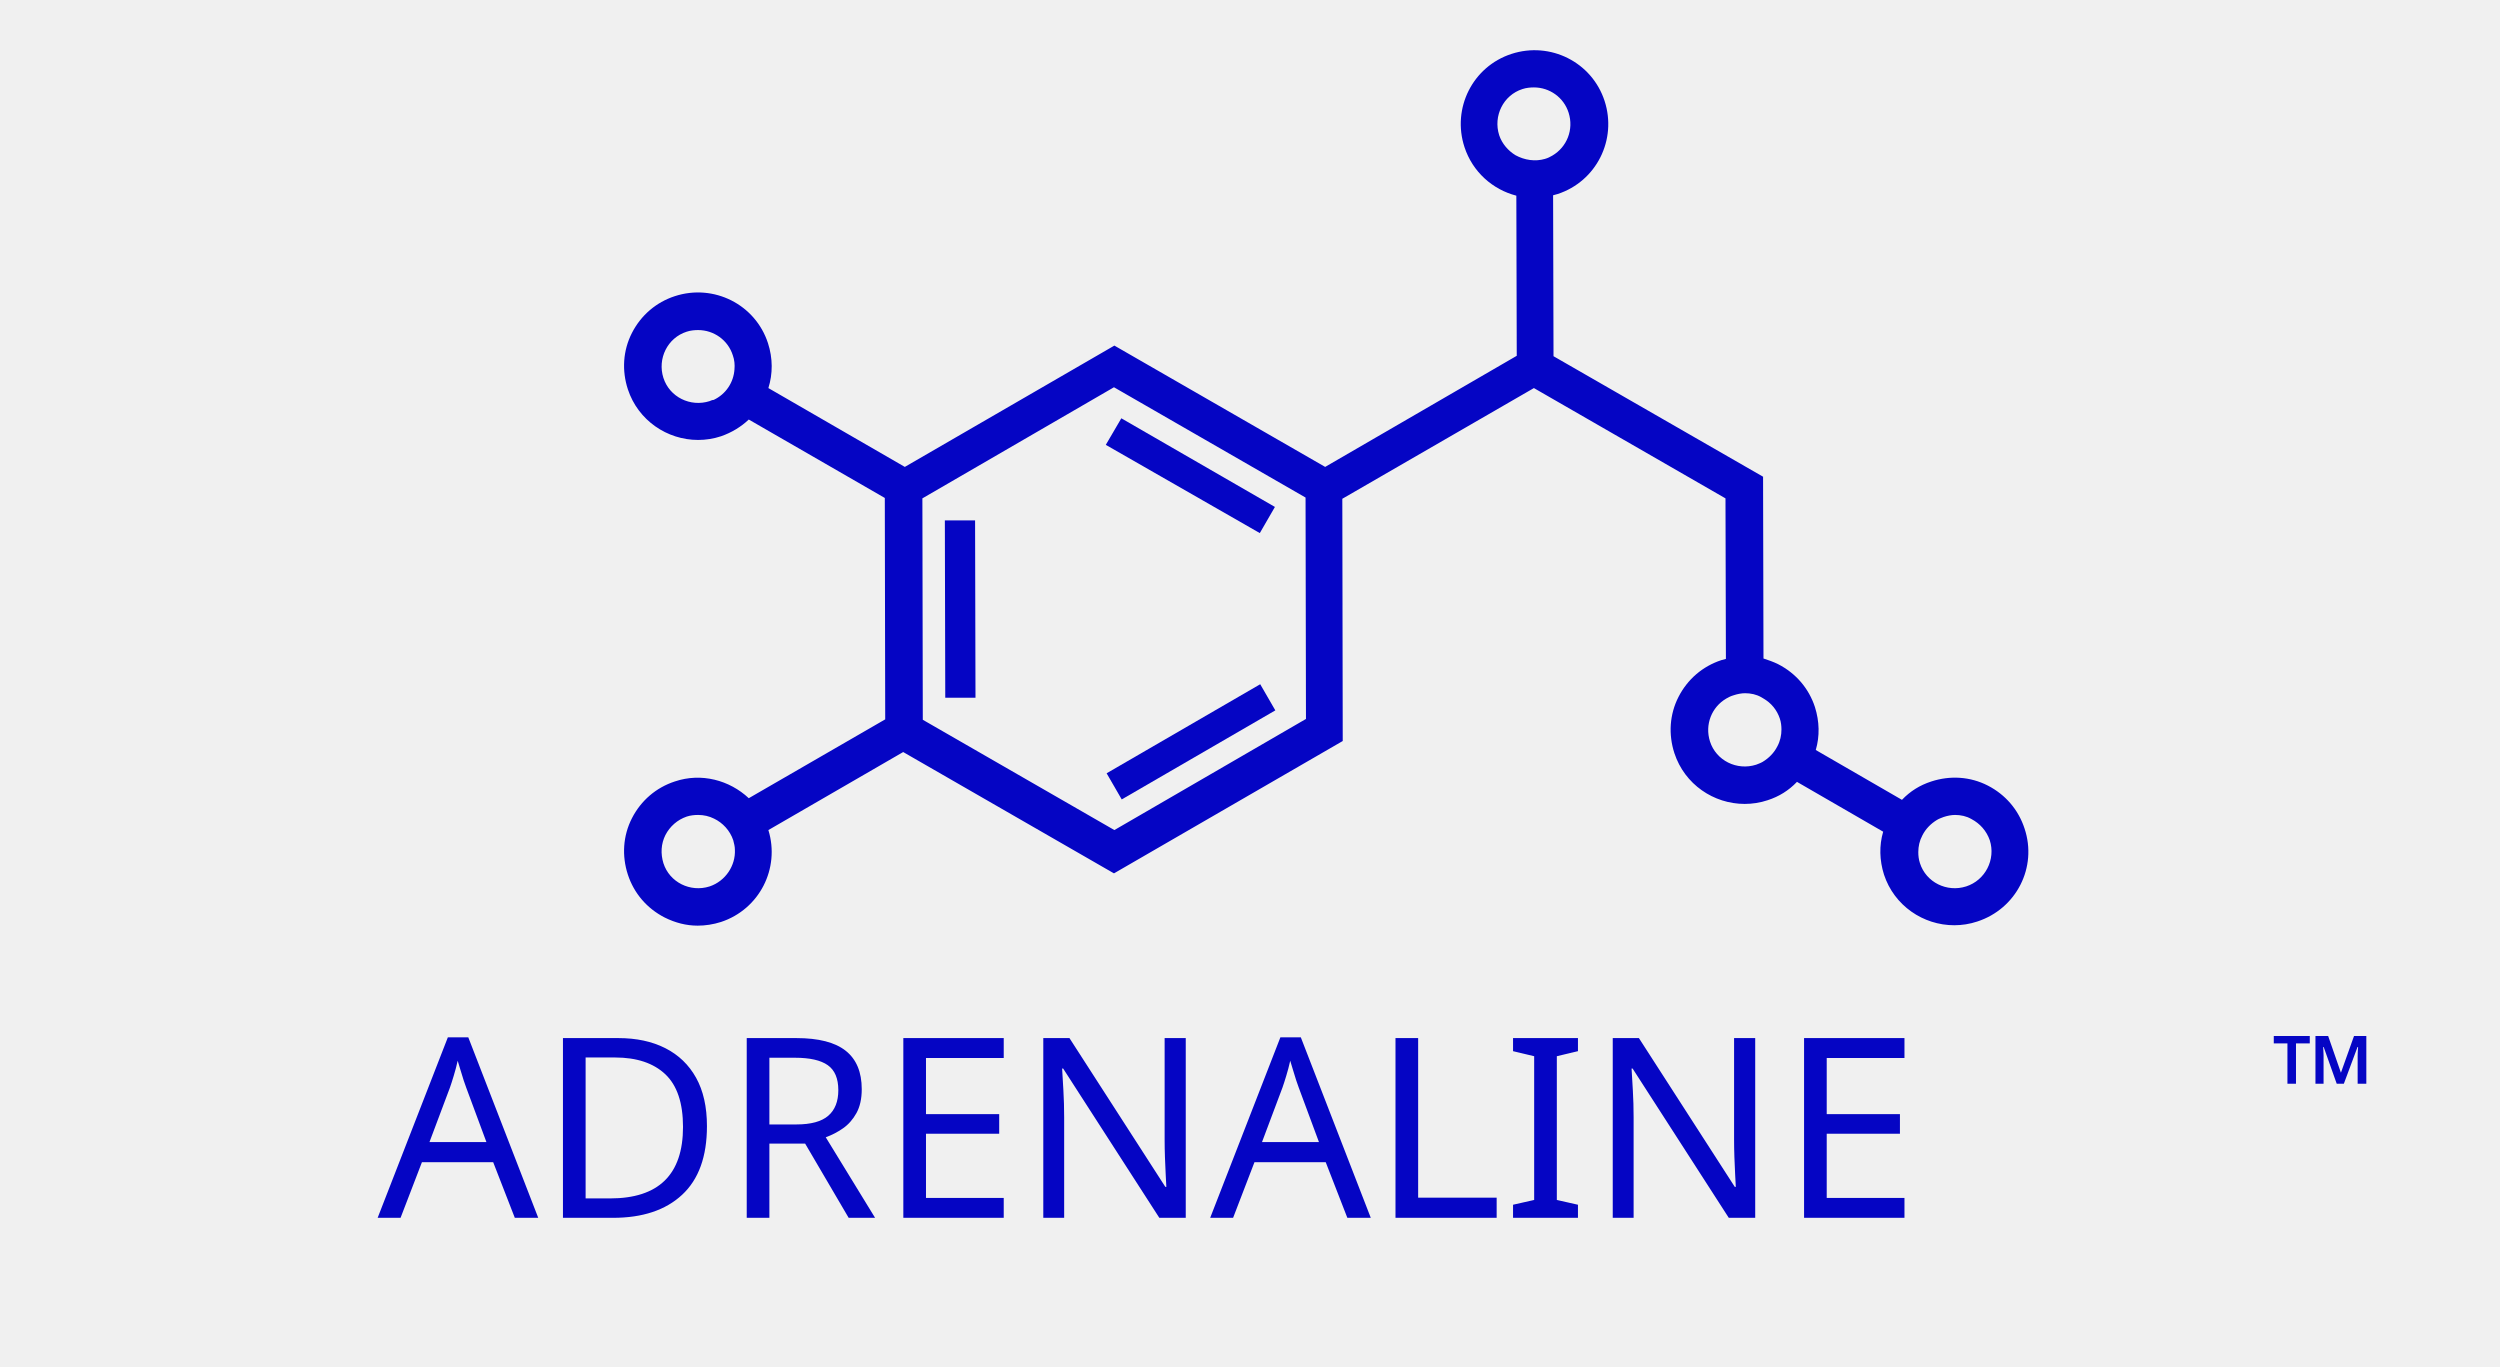
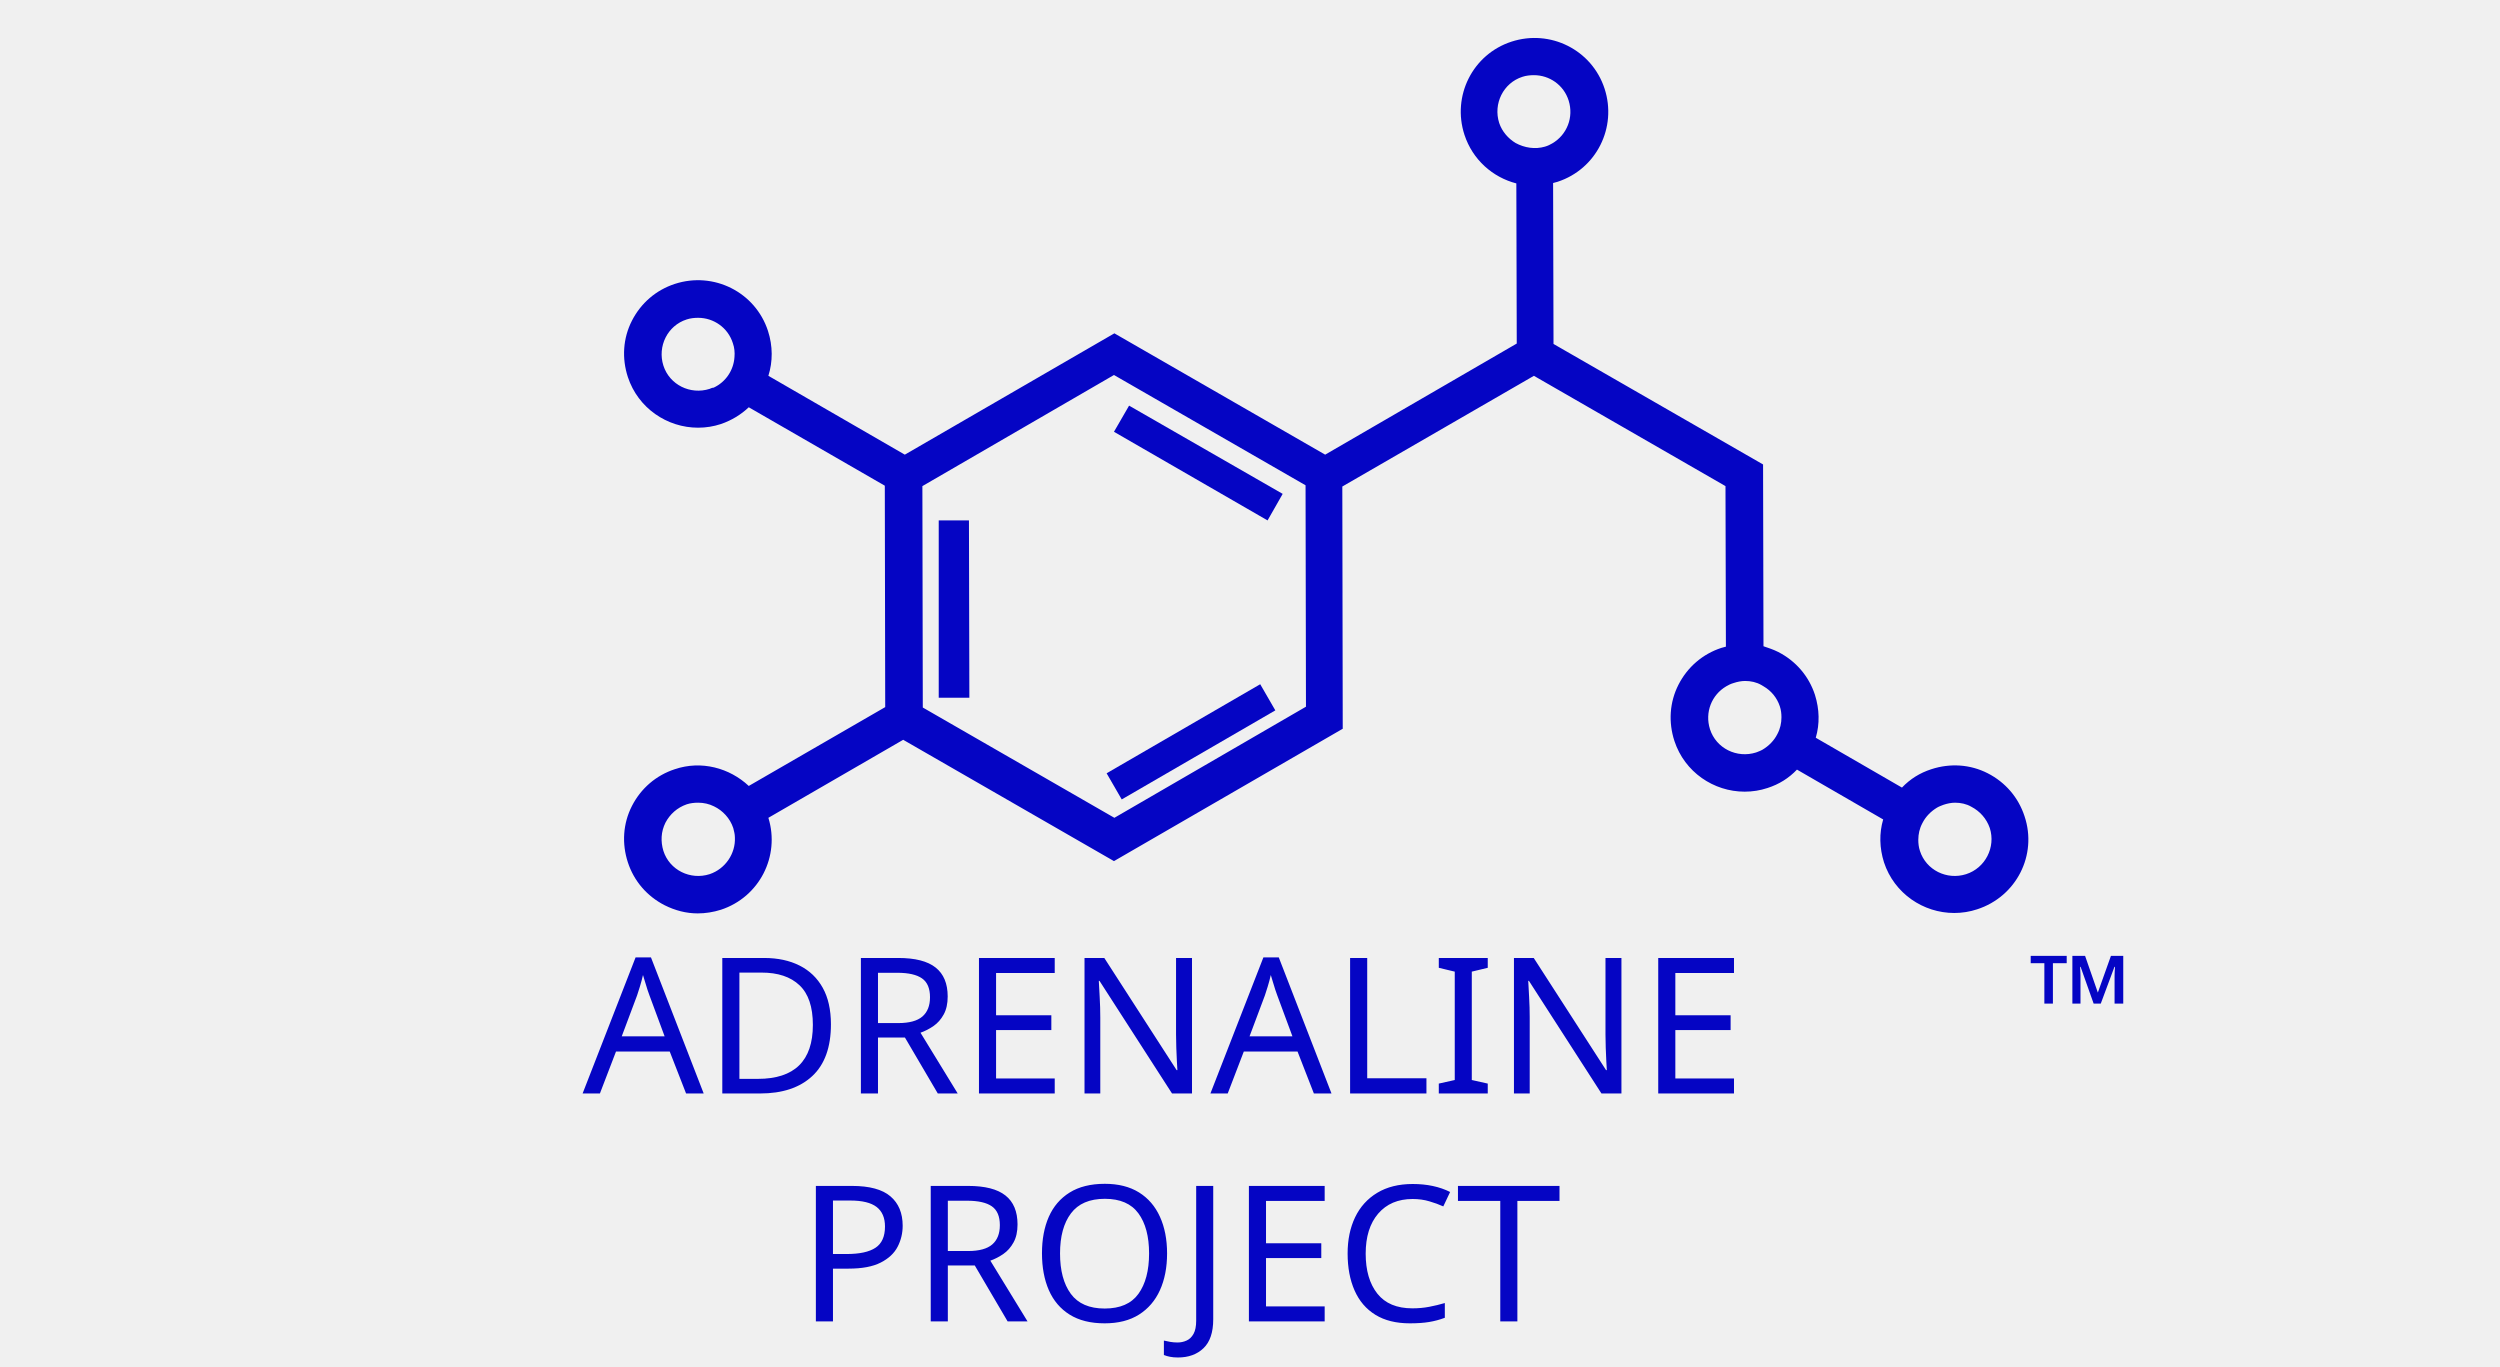
<svg xmlns="http://www.w3.org/2000/svg" version="1.1" id="Layer_1" x="0px" y="0px" viewBox="0 0 612 334.6" style="enable-background:new 0 0 612 334.6;" xml:space="preserve">
  <style type="text/css">
	.st0{fill:#FFFFFF;}
	.st1{fill:#231F20;}
	.st2{fill:none;stroke:#231F20;stroke-width:1.053;stroke-miterlimit:10;}
	.st3{fill:none;stroke:#000000;stroke-width:2.5;stroke-linejoin:round;}
	.st4{fill:#0505C4;}
	.st5{font-family:'Orbitron-Bold';}
- 	.st6{font-size:61.628px;}
+ 	.st6{font-size:46.474px;}
	.st7{font-family:'Roboto-Bold';}
	.st8{font-size:33.12px;}
	.st9{letter-spacing:3;}
</style>
-   <polygon class="st4" points="312.1,124.1 274.5,102.4 270.7,108.9 308.4,130.5 312.1,124.1 " />
+   <polygon class="st4" points="314,120.9 276.4,99.3 272.7,105.7 310.3,127.4 314,120.9 " />
  <polygon class="st4" points="270.9,189.3 274.6,195.7 312.2,173.9 308.5,167.5 270.9,189.3 " />
-   <polygon class="st4" points="231.3,127.4 231.4,170.8 238.8,170.8 238.7,127.4 231.3,127.4 " />
-   <path class="st4" d="M495.6,202.8c-1.5-4.6-4.7-8.3-9-10.5c-4.3-2.2-9.2-2.5-13.8-1c-2.8,0.9-5.2,2.4-7.2,4.5l-21.1-12.2  c1-3.4,0.9-7-0.2-10.5c-1.5-4.6-4.7-8.3-9-10.5c-1.2-0.6-2.4-1-3.6-1.4l-0.1-44.5l-51.3-29.5l-0.1-39.4c0.4-0.1,0.7-0.2,1.1-0.3  c9.5-3.1,14.6-13.3,11.5-22.8c-3.1-9.5-13.3-14.6-22.8-11.5c-9.5,3.1-14.6,13.3-11.5,22.8c2,6.1,6.9,10.4,12.7,11.9l0.1,39.2  l-46.9,27.2l-51.6-29.7l-51.3,29.7L188.1,95c1.1-3.5,1.1-7.3-0.1-11v0c-3.1-9.5-13.3-14.6-22.8-11.5c-4.6,1.5-8.3,4.7-10.5,9  c-2.2,4.3-2.5,9.2-1,13.8c2.5,7.6,9.6,12.4,17.2,12.4c1.9,0,3.8-0.3,5.6-0.9c2.6-0.9,4.9-2.3,6.8-4.1l33.3,19.2l0.1,54.2l-33.4,19.3  c-4.7-4.4-11.6-6.3-18.1-4.1c-4.6,1.5-8.3,4.7-10.5,9c-2.2,4.3-2.5,9.2-1,13.8c1.5,4.6,4.7,8.3,9,10.5c2.6,1.3,5.3,2,8.1,2  c1.9,0,3.8-0.3,5.7-0.9c9.4-3.1,14.5-13.1,11.6-22.5l33-19.1l51.6,29.7l56-32.4l-0.1-59.3l46.9-27.1l46.9,27l0.1,39.3  c-0.4,0.1-0.7,0.2-1.1,0.3c-4.6,1.5-8.3,4.7-10.5,9c-2.2,4.3-2.5,9.2-1,13.8c2.5,7.6,9.6,12.4,17.2,12.4c1.9,0,3.8-0.3,5.6-0.9  c2.8-0.9,5.2-2.4,7.2-4.5l21.1,12.2c-1,3.4-0.9,7,0.2,10.5c2.5,7.6,9.6,12.4,17.2,12.4c1.9,0,3.8-0.3,5.6-0.9  C493.6,222.5,498.8,212.3,495.6,202.8L495.6,202.8z M173.7,98.2c-4.7,1.5-9.8-1-11.3-5.7c-1.5-4.7,1-9.8,5.7-11.3  c0.9-0.3,1.9-0.4,2.8-0.4c3.8,0,7.3,2.4,8.5,6.2v0c0.4,1.1,0.5,2.3,0.4,3.4c-0.2,3.2-2.1,6.1-5.1,7.5  C174.3,97.9,174,98.1,173.7,98.2L173.7,98.2z M173.7,217c-4.7,1.5-9.8-1-11.3-5.7c-0.7-2.3-0.6-4.7,0.5-6.9c1.1-2.1,2.9-3.7,5.2-4.5  c0.9-0.3,1.9-0.4,2.8-0.4c1.4,0,2.7,0.3,3.9,0.9c2.1,1,3.9,2.9,4.7,5.3c0.2,0.8,0.4,1.5,0.4,2.3C180.1,211.9,177.6,215.7,173.7,217  L173.7,217z M272.8,203.2l-46.9-27l-0.1-54.2l46.9-27.2l46.9,27l0.1,54.2L272.8,203.2L272.8,203.2z M371,38c-1.8-1.1-3.3-2.8-4-4.9  c-1.5-4.7,1-9.8,5.7-11.3c0.9-0.3,1.9-0.4,2.8-0.4c3.8,0,7.3,2.4,8.5,6.2c1.3,4.1-0.4,8.4-4,10.5c-0.5,0.3-1.1,0.6-1.8,0.8  C375.8,39.6,373.2,39.2,371,38L371,38z M429.9,187.2c-4.7,1.5-9.8-1-11.3-5.7c-1.3-4.1,0.4-8.4,4-10.5c0.5-0.3,1.1-0.6,1.8-0.8  c0.9-0.3,1.9-0.5,2.8-0.5c1.4,0,2.8,0.3,4,1c0.2,0.1,0.3,0.2,0.5,0.3c1.9,1.1,3.3,2.8,4,4.9v0c0.3,0.9,0.4,1.8,0.4,2.7  c0,1.4-0.3,2.8-1,4.1c-0.8,1.6-2.1,2.9-3.6,3.8C431,186.8,430.4,187,429.9,187.2L429.9,187.2z M481.3,217c-4.7,1.5-9.8-1-11.3-5.7  c-0.3-0.9-0.4-1.8-0.4-2.7c0-1.4,0.3-2.8,1-4.1c0.8-1.6,2.1-2.9,3.6-3.8c0.5-0.3,1.1-0.5,1.6-0.7c0.9-0.3,1.9-0.5,2.8-0.5  c1.4,0,2.8,0.3,4,1c2.1,1.1,3.7,2.9,4.5,5.2v0C488.6,210.4,486,215.5,481.3,217L481.3,217z" />
-   <text transform="matrix(1 0 0 1 92.4478 298.1235)" class="st4 st5 st6">ADRENALINE</text>
-   <text transform="matrix(1 0 0 1 556.0583 277.2769)" class="st4 st7 st8 st9">™</text>
+   <polygon class="st4" points="229.8,127.4 229.8,170.8 237.3,170.8 237.2,127.4 229.8,127.4 " />
+   <path class="st4" d="M495.6,199.8c-1.5-4.6-4.7-8.3-9-10.5c-4.3-2.2-9.2-2.5-13.8-1c-2.8,0.9-5.2,2.4-7.2,4.5l-21.1-12.2  c1-3.4,0.9-7-0.2-10.5c-1.5-4.6-4.7-8.3-9-10.5c-1.2-0.6-2.4-1-3.6-1.4l-0.1-44.5l-51.3-29.5l-0.1-39.4c0.4-0.1,0.7-0.2,1.1-0.3  c9.5-3.1,14.6-13.3,11.5-22.8c-3.1-9.5-13.3-14.6-22.8-11.5c-9.5,3.1-14.6,13.3-11.5,22.8c2,6.1,6.9,10.4,12.7,11.9l0.1,39.2  l-46.9,27.2l-51.6-29.7l-51.3,29.7L188.1,92c1.1-3.5,1.1-7.3-0.1-11v0c-3.1-9.5-13.3-14.6-22.8-11.5c-4.6,1.5-8.3,4.7-10.5,9  c-2.2,4.3-2.5,9.2-1,13.8c2.5,7.6,9.6,12.4,17.2,12.4c1.9,0,3.8-0.3,5.6-0.9c2.6-0.9,4.9-2.3,6.8-4.1l33.3,19.2l0.1,54.2l-33.4,19.3  c-4.7-4.4-11.6-6.3-18.1-4.1c-4.6,1.5-8.3,4.7-10.5,9c-2.2,4.3-2.5,9.2-1,13.8c1.5,4.6,4.7,8.3,9,10.5c2.6,1.3,5.3,2,8.1,2  c1.9,0,3.8-0.3,5.7-0.9c9.4-3.1,14.5-13.1,11.6-22.5l33-19.1l51.6,29.7l56-32.4l-0.1-59.3l46.9-27.1l46.9,27l0.1,39.3  c-0.4,0.1-0.7,0.2-1.1,0.3c-4.6,1.5-8.3,4.7-10.5,9c-2.2,4.3-2.5,9.2-1,13.8c2.5,7.6,9.6,12.4,17.2,12.4c1.9,0,3.8-0.3,5.6-0.9  c2.8-0.9,5.2-2.4,7.2-4.5l21.1,12.2c-1,3.4-0.9,7,0.2,10.5c2.5,7.6,9.6,12.4,17.2,12.4c1.9,0,3.8-0.3,5.6-0.9  C493.6,219.5,498.8,209.3,495.6,199.8L495.6,199.8z M173.7,95.2c-4.7,1.5-9.8-1-11.3-5.7c-1.5-4.7,1-9.8,5.7-11.3  c0.9-0.3,1.9-0.4,2.8-0.4c3.8,0,7.3,2.4,8.5,6.2v0c0.4,1.1,0.5,2.3,0.4,3.4c-0.2,3.2-2.1,6.1-5.1,7.5  C174.3,94.9,174,95.1,173.7,95.2L173.7,95.2z M173.7,214c-4.7,1.5-9.8-1-11.3-5.7c-0.7-2.3-0.6-4.7,0.5-6.9c1.1-2.1,2.9-3.7,5.2-4.5  c0.9-0.3,1.9-0.4,2.8-0.4c1.4,0,2.7,0.3,3.9,0.9c2.1,1,3.9,2.9,4.7,5.3c0.2,0.8,0.4,1.5,0.4,2.3C180.1,208.9,177.6,212.7,173.7,214  L173.7,214z M272.8,200.2l-46.9-27l-0.1-54.2l46.9-27.2l46.9,27l0.1,54.2L272.8,200.2L272.8,200.2z M371,35c-1.8-1.1-3.3-2.8-4-4.9  c-1.5-4.7,1-9.8,5.7-11.3c0.9-0.3,1.9-0.4,2.8-0.4c3.8,0,7.3,2.4,8.5,6.2c1.3,4.1-0.4,8.4-4,10.5c-0.5,0.3-1.1,0.6-1.8,0.8  C375.8,36.6,373.2,36.2,371,35L371,35z M429.9,184.2c-4.7,1.5-9.8-1-11.3-5.7c-1.3-4.1,0.4-8.4,4-10.5c0.5-0.3,1.1-0.6,1.8-0.8  c0.9-0.3,1.9-0.5,2.8-0.5c1.4,0,2.8,0.3,4,1c0.2,0.1,0.3,0.2,0.5,0.3c1.9,1.1,3.3,2.8,4,4.9v0c0.3,0.9,0.4,1.8,0.4,2.7  c0,1.4-0.3,2.8-1,4.1c-0.8,1.6-2.1,2.9-3.6,3.8C431,183.8,430.4,184,429.9,184.2L429.9,184.2z M481.3,214c-4.7,1.5-9.8-1-11.3-5.7  c-0.3-0.9-0.4-1.8-0.4-2.7c0-1.4,0.3-2.8,1-4.1c0.8-1.6,2.1-2.9,3.6-3.8c0.5-0.3,1.1-0.5,1.6-0.7c0.9-0.3,1.9-0.5,2.8-0.5  c1.4,0,2.8,0.3,4,1c2.1,1.1,3.7,2.9,4.5,5.2v0C488.6,207.4,486,212.5,481.3,214L481.3,214z" />
+   <text transform="matrix(1 0 0 1 142.6228 267.6835)">
+     <tspan x="0" y="0" class="st4 st5 st6">ADRENALINE </tspan>
+     <tspan x="52.6" y="55.8" class="st4 st5 st6">PROJECT</tspan>
+   </text>
+   <text transform="matrix(1 0 0 1 496.5527 257.6581)" class="st4 st7 st8 st9">™</text>
</svg>
